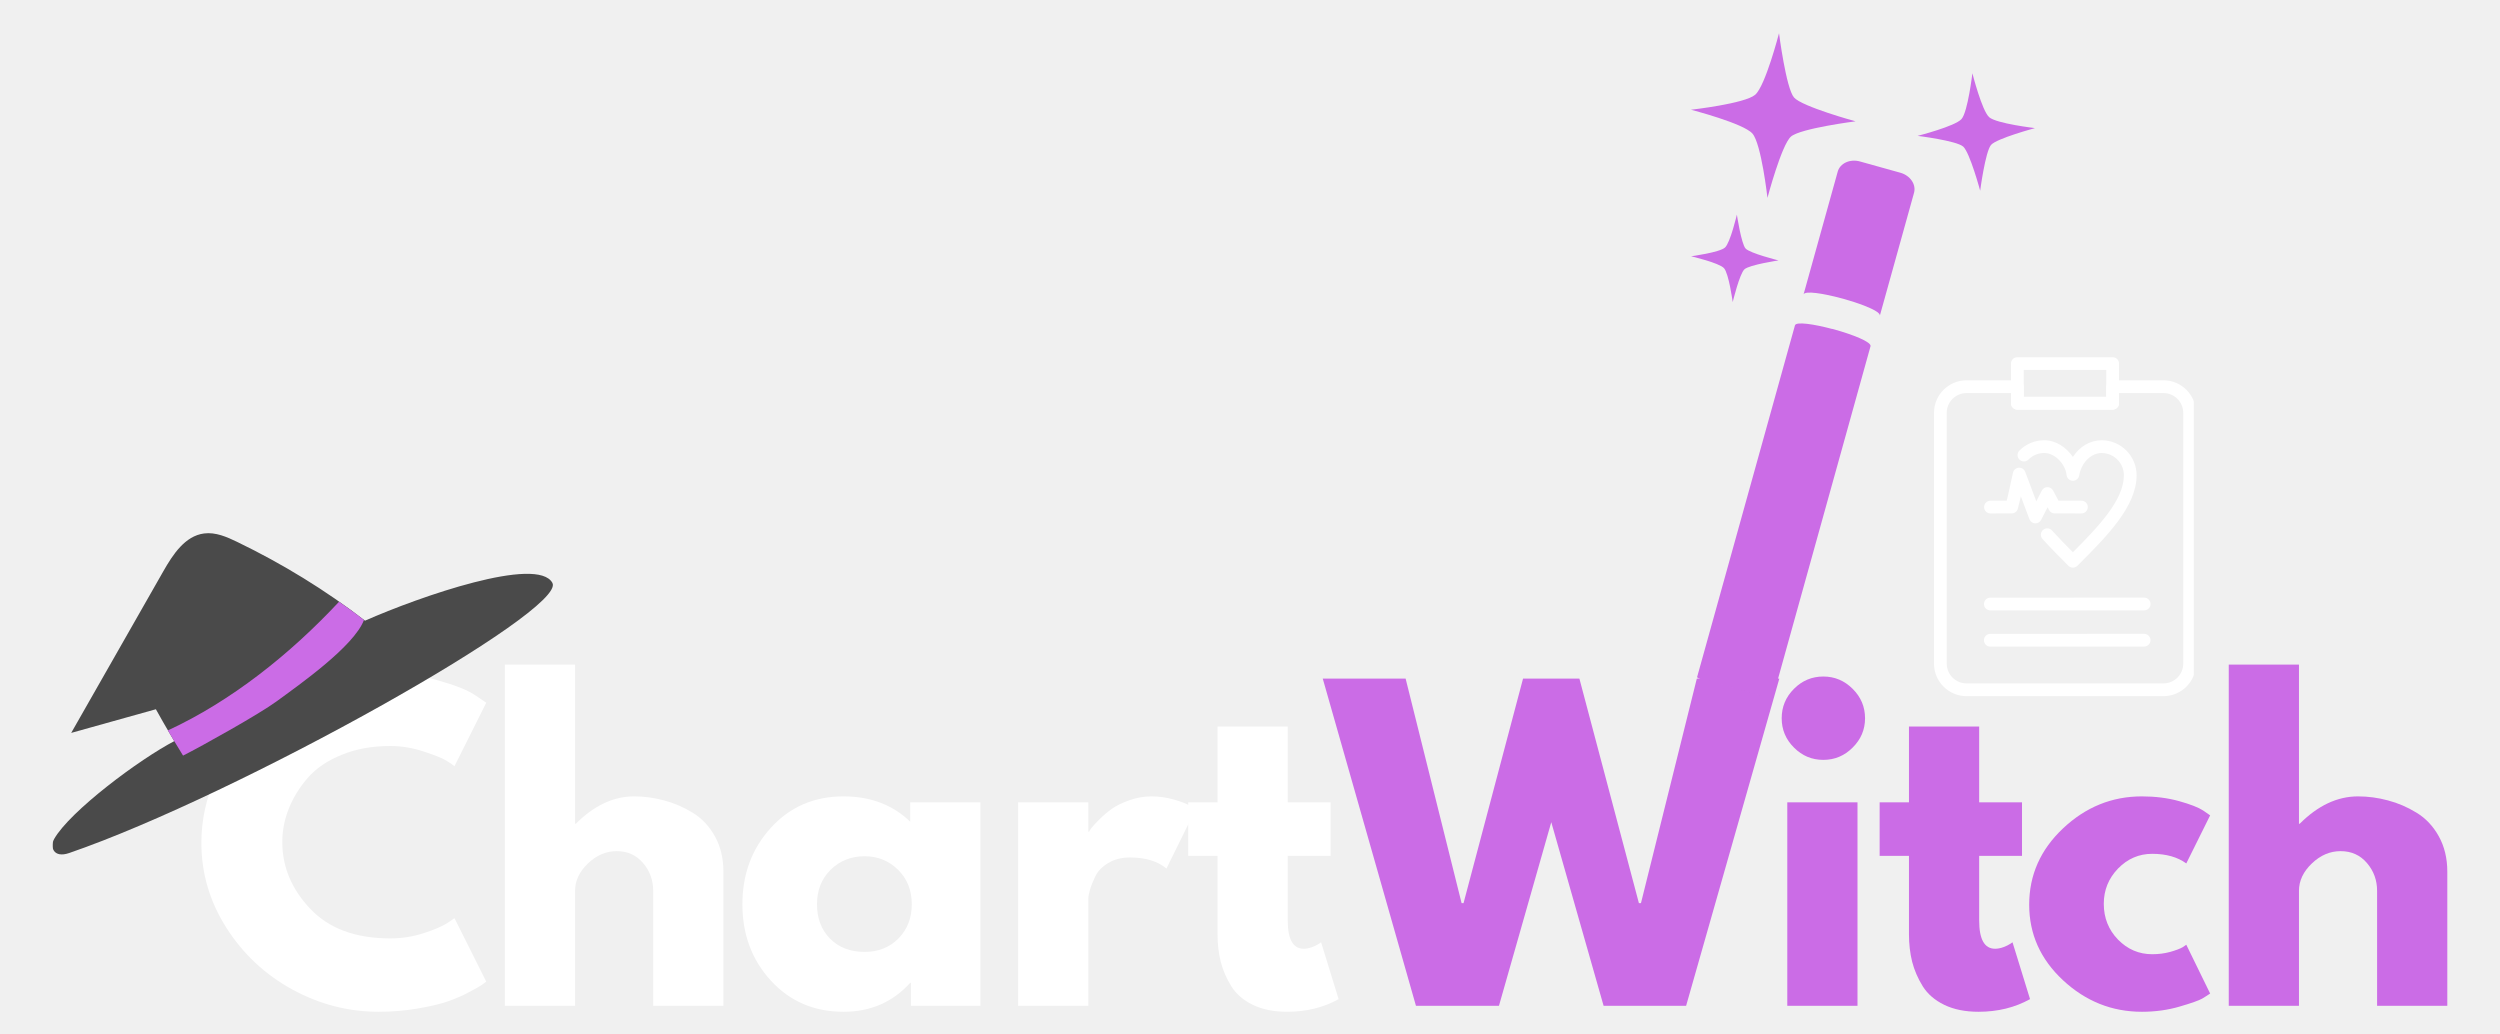
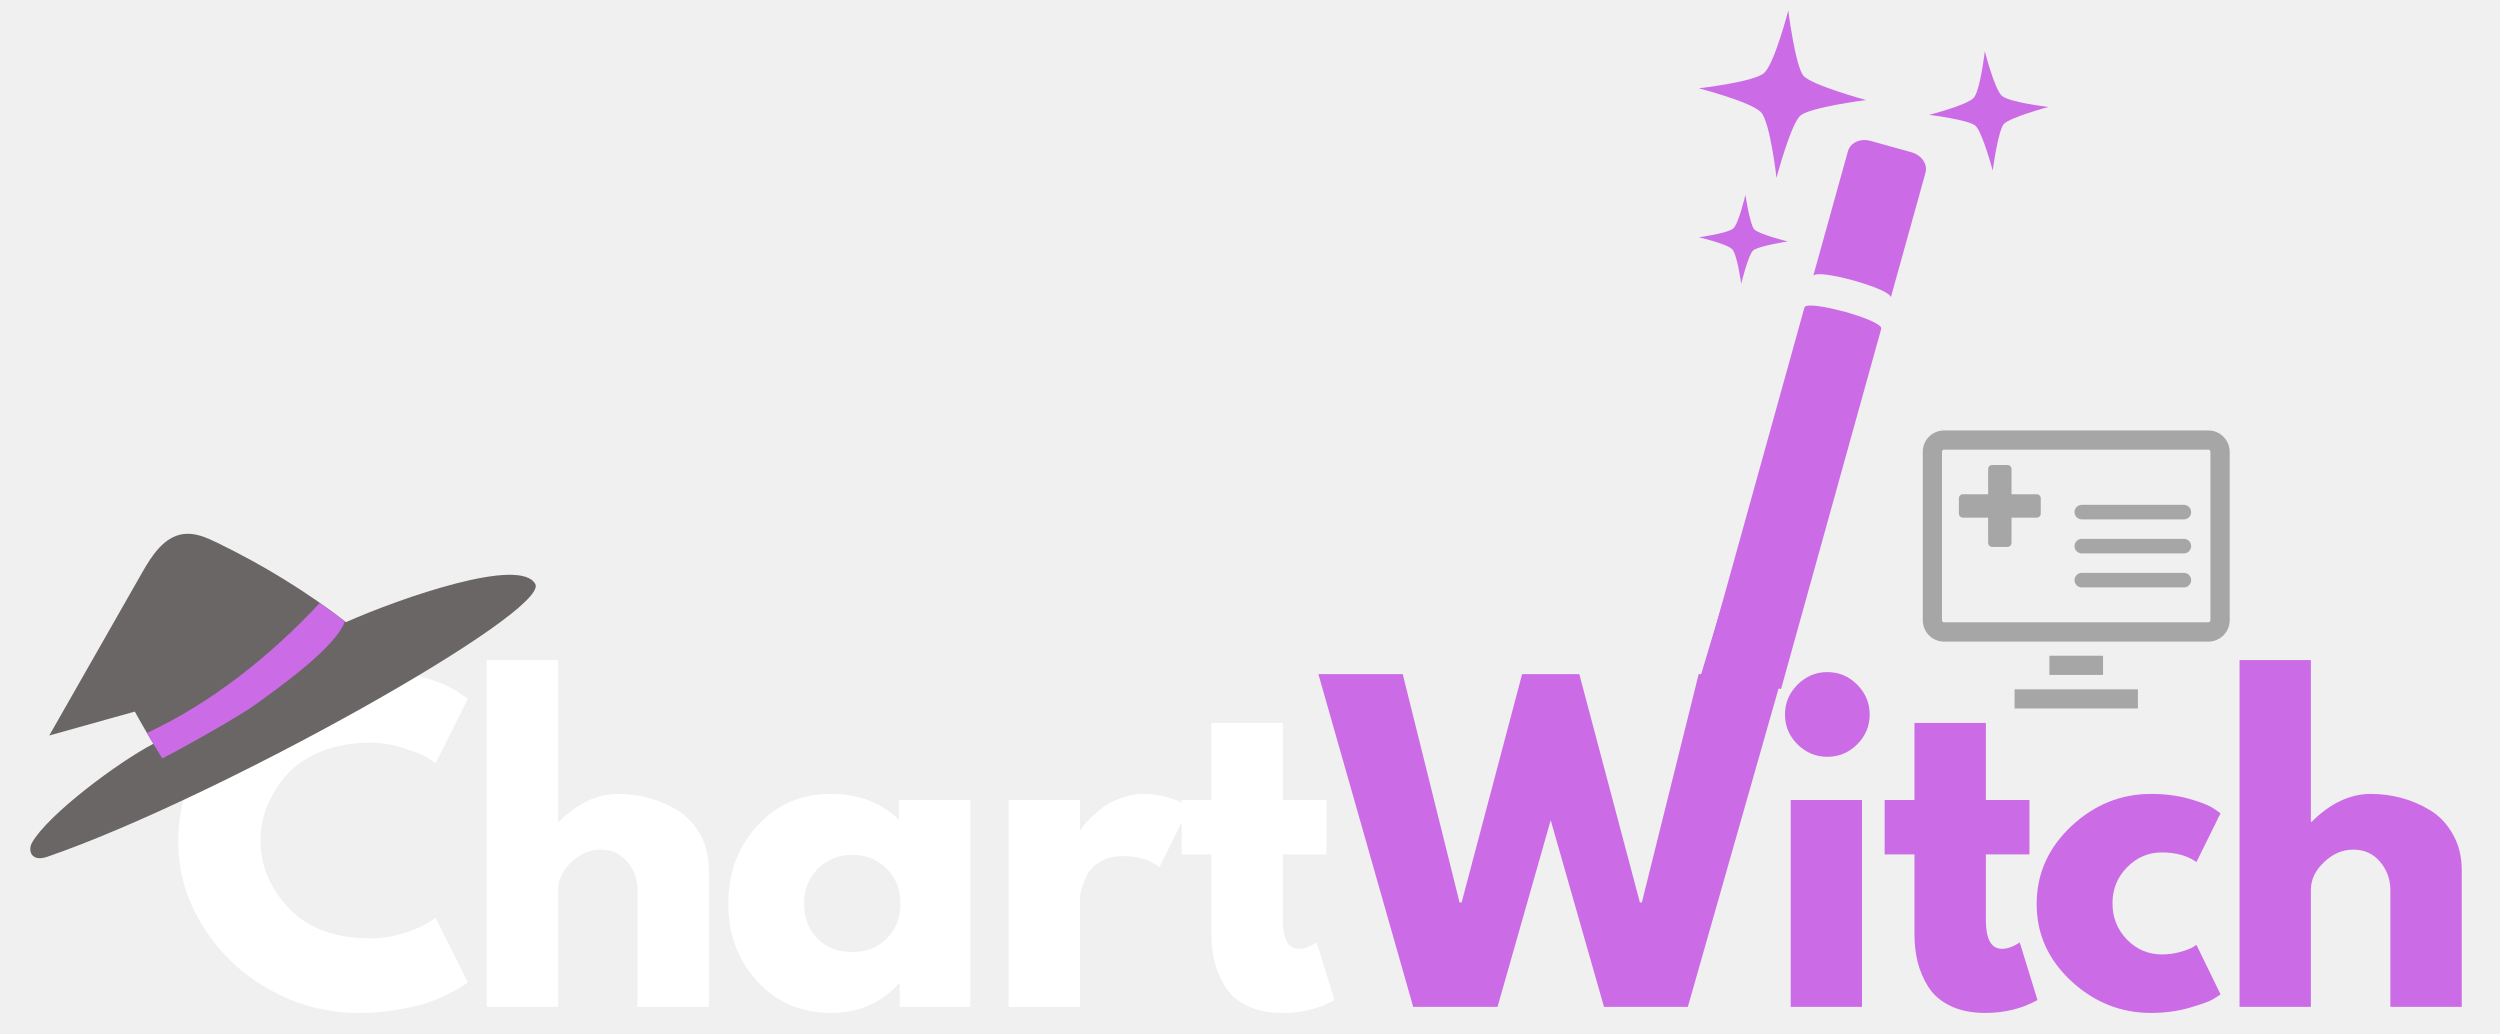
- <svg xmlns="http://www.w3.org/2000/svg" width="428" height="177" viewBox="0 0 428 177" fill="none">
-   <mask id="mask0_9_2" style="mask-type:luminance" maskUnits="userSpaceOnUse" x="308" y="26" width="21" height="29">
-     <path d="M308.656 26.333H328.656V54.333H308.656V26.333Z" fill="white" />
-   </mask>
-   <g mask="url(#mask0_9_2)">
-     <mask id="mask1_9_2" style="mask-type:luminance" maskUnits="userSpaceOnUse" x="246" y="-10" width="134" height="135">
-       <path d="M246.635 38.281L330.745 -9.214L379.286 76.74L295.177 124.24L246.635 38.281Z" fill="white" />
-     </mask>
-     <g mask="url(#mask1_9_2)">
-       <mask id="mask2_9_2" style="mask-type:luminance" maskUnits="userSpaceOnUse" x="246" y="-10" width="134" height="135">
-         <path d="M330.786 -9.24L246.682 38.255L295.219 124.214L379.328 76.719L330.786 -9.24Z" fill="white" />
-       </mask>
-       <g mask="url(#mask2_9_2)">
-         <path d="M315.599 51.161C315.5 51.135 315.401 51.109 315.302 51.083C312.13 50.224 308.964 49.724 308.766 50.417L314.62 29.375C315.021 27.948 316.719 27.172 318.417 27.641L325.328 29.568C327.026 30.036 328.083 31.583 327.682 33.01L321.828 54.047C321.943 53.614 320.823 52.979 319.203 52.344C318.151 51.932 316.885 51.521 315.599 51.161Z" fill="#CB6CE6" />
+ <svg xmlns="http://www.w3.org/2000/svg" width="428" zoomAndPan="magnify" viewBox="0 0 321 132.75" height="177" preserveAspectRatio="xMidYMid meet" version="1.2">
+   <defs>
+     <clipPath id="5b6486776b">
+       <path d="M 232 17 L 248 17 L 248 39 L 232 39 Z M 232 17 " />
+     </clipPath>
+     <clipPath id="f38d12cb7a">
+       <path d="M 185.441 26.195 L 250.117 -10.328 L 287.383 55.668 L 222.707 92.191 Z M 185.441 26.195 " />
+     </clipPath>
+     <clipPath id="a36e39ecc4">
+       <path d="M 249.602 -10.035 L 184.926 26.484 L 222.191 92.48 L 286.867 55.961 Z M 249.602 -10.035 " />
+     </clipPath>
+     <clipPath id="61ed35ae6c">
+       <path d="M 218 39 L 242 39 L 242 89 L 218 89 Z M 218 39 " />
+     </clipPath>
+     <clipPath id="738b6bffdd">
+       <path d="M 185.441 26.195 L 250.117 -10.328 L 287.383 55.668 L 222.707 92.191 Z M 185.441 26.195 " />
+     </clipPath>
+     <clipPath id="6f2165951d">
+       <path d="M 249.602 -10.035 L 184.926 26.484 L 222.191 92.48 L 286.867 55.961 Z M 249.602 -10.035 " />
+     </clipPath>
+     <clipPath id="d9ef1d036d">
+       <path d="M 247 6 L 264 6 L 264 22 L 247 22 Z M 247 6 " />
+     </clipPath>
+     <clipPath id="4044b72514">
+       <path d="M 185.441 26.195 L 250.117 -10.328 L 287.383 55.668 L 222.707 92.191 Z M 185.441 26.195 " />
+     </clipPath>
+     <clipPath id="1b0cc9e015">
+       <path d="M 249.602 -10.035 L 184.926 26.484 L 222.191 92.48 L 286.867 55.961 Z M 249.602 -10.035 " />
+     </clipPath>
+     <clipPath id="199bedb83a">
+       <path d="M 218 1 L 240 1 L 240 23 L 218 23 Z M 218 1 " />
+     </clipPath>
+     <clipPath id="8646cb1474">
+       <path d="M 185.441 26.195 L 250.117 -10.328 L 287.383 55.668 L 222.707 92.191 Z M 185.441 26.195 " />
+     </clipPath>
+     <clipPath id="7ccb7540d9">
+       <path d="M 249.602 -10.035 L 184.926 26.484 L 222.191 92.48 L 286.867 55.961 Z M 249.602 -10.035 " />
+     </clipPath>
+     <clipPath id="356453f629">
+       <path d="M 218 25 L 230 25 L 230 37 L 218 37 Z M 218 25 " />
+     </clipPath>
+     <clipPath id="77acdd675c">
+       <path d="M 185.441 26.195 L 250.117 -10.328 L 287.383 55.668 L 222.707 92.191 Z M 185.441 26.195 " />
+     </clipPath>
+     <clipPath id="c8b038fb83">
+       <path d="M 249.602 -10.035 L 184.926 26.484 L 222.191 92.48 L 286.867 55.961 Z M 249.602 -10.035 " />
+     </clipPath>
+     <clipPath id="3d6fed2398">
+       <path d="M 3.094 68.328 L 69 68.328 L 69 110.77 L 3.094 110.77 Z M 3.094 68.328 " />
+     </clipPath>
+     <clipPath id="f8add86111">
+       <path d="M 218 73 L 227 73 L 227 91 L 218 91 Z M 218 73 " />
+     </clipPath>
+     <clipPath id="5709a04669">
+       <path d="M 222.41 73.34 L 231.117 75.965 L 226.742 90.48 L 218.035 87.855 Z M 222.41 73.34 " />
+     </clipPath>
+     <clipPath id="2c98cf5579">
+       <path d="M 222.41 73.34 L 231.117 75.965 L 226.742 90.48 L 218.035 87.855 Z M 222.41 73.34 " />
+     </clipPath>
+     <clipPath id="dd1e73c411">
+       <path d="M 246.883 55.262 L 286.293 55.262 L 286.293 91 L 246.883 91 Z M 246.883 55.262 " />
+     </clipPath>
+     <clipPath id="ac90f1a655">
+       <path d="M 251.52 59.707 L 262.133 59.707 L 262.133 70.316 L 251.52 70.316 Z M 251.52 59.707 " />
+     </clipPath>
+     <clipPath id="a5afa6e3df">
+       <path d="M 266.367 69 L 281.527 69 L 281.527 72 L 266.367 72 Z M 266.367 69 " />
+     </clipPath>
+     <clipPath id="cb5a73ce6d">
+       <path d="M 266.367 73 L 281.527 73 L 281.527 75.43 L 266.367 75.43 Z M 266.367 73 " />
+     </clipPath>
+     <clipPath id="2a56a775bd">
+       <path d="M 266.367 64.816 L 281.527 64.816 L 281.527 67 L 266.367 67 Z M 266.367 64.816 " />
+     </clipPath>
+   </defs>
+   <g id="947a39fbe7">
+     <g clip-rule="nonzero" clip-path="url(#5b6486776b)">
+       <g clip-rule="nonzero" clip-path="url(#f38d12cb7a)">
+         <g clip-rule="nonzero" clip-path="url(#a36e39ecc4)">
+           <path style=" stroke:none;fill-rule:nonzero;fill:#cb6ce6;fill-opacity:1;" d="M 238.02 36.02 C 237.945 36 237.871 35.98 237.793 35.961 C 235.379 35.305 232.961 34.926 232.812 35.453 L 237.277 19.41 C 237.582 18.32 238.875 17.727 240.168 18.086 L 245.441 19.555 C 246.734 19.914 247.539 21.09 247.234 22.18 L 242.773 38.219 C 242.855 37.891 242.004 37.406 240.77 36.922 C 239.965 36.609 239 36.293 238.02 36.02 Z M 238.02 36.02 " />
+         </g>
      </g>
    </g>
-   </g>
-   <mask id="mask3_9_2" style="mask-type:luminance" maskUnits="userSpaceOnUse" x="289" y="54" width="32" height="67">
-     <path d="M289.99 54.333H320.656V121H289.99V54.333Z" fill="white" />
-   </mask>
-   <g mask="url(#mask3_9_2)">
-     <mask id="mask4_9_2" style="mask-type:luminance" maskUnits="userSpaceOnUse" x="246" y="-10" width="134" height="135">
-       <path d="M246.635 38.281L330.745 -9.214L379.286 76.74L295.177 124.24L246.635 38.281Z" fill="white" />
-     </mask>
-     <g mask="url(#mask4_9_2)">
-       <mask id="mask5_9_2" style="mask-type:luminance" maskUnits="userSpaceOnUse" x="246" y="-10" width="134" height="135">
-         <path d="M330.786 -9.24L246.682 38.255L295.219 124.214L379.328 76.719L330.786 -9.24Z" fill="white" />
-       </mask>
-       <g mask="url(#mask5_9_2)">
-         <path d="M307.297 55.698C307.49 55.016 310.578 55.495 313.703 56.328L313.708 56.307L314.005 56.391C317.26 57.297 320.422 58.557 320.234 59.276L303.354 119.958C301.188 119.609 299.057 119.115 296.958 118.474L296.953 118.495C296.953 118.495 292.568 116.969 290.521 116L307.297 55.698Z" fill="#CB6CE6" />
+     <g clip-rule="nonzero" clip-path="url(#61ed35ae6c)">
+       <g clip-rule="nonzero" clip-path="url(#738b6bffdd)">
+         <g clip-rule="nonzero" clip-path="url(#6f2165951d)">
+           <path style=" stroke:none;fill-rule:nonzero;fill:#cb6ce6;fill-opacity:1;" d="M 231.691 39.48 C 231.84 38.957 234.191 39.32 236.574 39.961 L 236.578 39.945 L 236.805 40.008 C 239.289 40.699 241.695 41.66 241.555 42.207 L 228.688 88.473 C 227.035 88.207 225.406 87.828 223.809 87.344 L 223.805 87.359 C 223.805 87.359 220.461 86.195 218.902 85.457 Z M 231.691 39.48 " />
+         </g>
      </g>
    </g>
-   </g>
-   <mask id="mask6_9_2" style="mask-type:luminance" maskUnits="userSpaceOnUse" x="327" y="11" width="22" height="22">
-     <path d="M327.323 11.667H348.656V33H327.323V11.667Z" fill="white" />
-   </mask>
-   <g mask="url(#mask6_9_2)">
-     <mask id="mask7_9_2" style="mask-type:luminance" maskUnits="userSpaceOnUse" x="246" y="-10" width="134" height="135">
-       <path d="M246.635 38.281L330.745 -9.214L379.286 76.74L295.177 124.24L246.635 38.281Z" fill="white" />
-     </mask>
-     <g mask="url(#mask7_9_2)">
-       <mask id="mask8_9_2" style="mask-type:luminance" maskUnits="userSpaceOnUse" x="246" y="-10" width="134" height="135">
-         <path d="M330.786 -9.24L246.682 38.255L295.219 124.214L379.328 76.719L330.786 -9.24Z" fill="white" />
-       </mask>
-       <g mask="url(#mask8_9_2)">
-         <path d="M328.286 23.26C328.286 23.26 334.719 21.625 335.812 20.38C336.901 19.13 337.672 12.542 337.672 12.542C337.672 12.542 339.307 18.974 340.552 20.068C341.802 21.161 348.396 21.932 348.396 21.932C348.396 21.932 341.844 23.693 340.87 24.807C339.891 25.927 339.005 32.651 339.005 32.651C339.005 32.651 337.24 26.099 336.089 25.088C334.932 24.083 328.286 23.26 328.286 23.26Z" fill="#CB6CE6" />
+     <g clip-rule="nonzero" clip-path="url(#d9ef1d036d)">
+       <g clip-rule="nonzero" clip-path="url(#4044b72514)">
+         <g clip-rule="nonzero" clip-path="url(#1b0cc9e015)">
+           <path style=" stroke:none;fill-rule:nonzero;fill:#cb6ce6;fill-opacity:1;" d="M 247.695 14.746 C 247.695 14.746 252.598 13.5 253.434 12.551 C 254.266 11.598 254.852 6.574 254.852 6.574 C 254.852 6.574 256.098 11.48 257.047 12.312 C 258 13.145 263.023 13.734 263.023 13.734 C 263.023 13.734 258.031 15.078 257.289 15.93 C 256.543 16.781 255.867 21.906 255.867 21.906 C 255.867 21.906 254.523 16.914 253.645 16.141 C 252.762 15.375 247.695 14.746 247.695 14.746 Z M 247.695 14.746 " />
+         </g>
      </g>
    </g>
-   </g>
-   <mask id="mask9_9_2" style="mask-type:luminance" maskUnits="userSpaceOnUse" x="288" y="5" width="30" height="30">
-     <path d="M288.656 5H317.99V34.333H288.656V5Z" fill="white" />
-   </mask>
-   <g mask="url(#mask9_9_2)">
-     <mask id="mask10_9_2" style="mask-type:luminance" maskUnits="userSpaceOnUse" x="246" y="-10" width="134" height="135">
-       <path d="M246.635 38.281L330.745 -9.213L379.286 76.74L295.177 124.24L246.635 38.281Z" fill="white" />
-     </mask>
-     <g mask="url(#mask10_9_2)">
-       <mask id="mask11_9_2" style="mask-type:luminance" maskUnits="userSpaceOnUse" x="246" y="-10" width="134" height="135">
-         <path d="M330.786 -9.239L246.682 38.255L295.219 124.214L379.328 76.719L330.786 -9.239Z" fill="white" />
-       </mask>
-       <g mask="url(#mask11_9_2)">
-         <path d="M306.615 23.38C304.995 24.792 302.589 33.875 302.589 33.875C302.589 33.875 301.547 24.625 300.021 22.87C298.495 21.11 289.49 18.787 289.49 18.787C289.49 18.787 298.734 17.745 300.49 16.219C302.245 14.693 304.568 5.688 304.568 5.688C304.568 5.688 305.776 15.12 307.135 16.688C308.5 18.261 317.672 20.771 317.672 20.771C317.672 20.771 308.24 21.974 306.615 23.38Z" fill="#CB6CE6" />
+     <g clip-rule="nonzero" clip-path="url(#199bedb83a)">
+       <g clip-rule="nonzero" clip-path="url(#8646cb1474)">
+         <g clip-rule="nonzero" clip-path="url(#7ccb7540d9)">
+           <path style=" stroke:none;fill-rule:nonzero;fill:#cb6ce6;fill-opacity:1;" d="M 231.172 14.84 C 229.934 15.914 228.102 22.84 228.102 22.84 C 228.102 22.84 227.309 15.785 226.145 14.449 C 224.98 13.109 218.113 11.336 218.113 11.336 C 218.113 11.336 225.164 10.543 226.5 9.379 C 227.84 8.215 229.613 1.348 229.613 1.348 C 229.613 1.348 230.531 8.539 231.57 9.734 C 232.609 10.934 239.602 12.848 239.602 12.848 C 239.602 12.848 232.41 13.766 231.172 14.84 Z M 231.172 14.84 " />
+         </g>
      </g>
    </g>
-   </g>
-   <mask id="mask12_9_2" style="mask-type:luminance" maskUnits="userSpaceOnUse" x="288" y="35" width="17" height="18">
-     <path d="M288.656 35.667H304.656V53H288.656V35.667Z" fill="white" />
-   </mask>
-   <g mask="url(#mask12_9_2)">
-     <mask id="mask13_9_2" style="mask-type:luminance" maskUnits="userSpaceOnUse" x="246" y="-10" width="134" height="135">
-       <path d="M246.635 38.281L330.745 -9.214L379.286 76.74L295.177 124.24L246.635 38.281Z" fill="white" />
-     </mask>
-     <g mask="url(#mask13_9_2)">
-       <mask id="mask14_9_2" style="mask-type:luminance" maskUnits="userSpaceOnUse" x="246" y="-10" width="134" height="135">
-         <path d="M330.786 -9.24L246.682 38.255L295.219 124.214L379.328 76.719L330.786 -9.24Z" fill="white" />
-       </mask>
-       <g mask="url(#mask14_9_2)">
-         <path d="M304.484 44.583C304.484 44.583 299.495 45.333 298.651 46.104C297.807 46.87 296.641 51.714 296.641 51.714C296.641 51.714 295.979 46.823 295.146 45.911C294.318 45 289.516 43.875 289.516 43.875C289.516 43.875 294.401 43.214 295.318 42.38C296.229 41.552 297.354 36.745 297.354 36.745C297.354 36.745 298.104 41.734 298.844 42.547C299.589 43.364 304.484 44.583 304.484 44.583Z" fill="#CB6CE6" />
+     <g clip-rule="nonzero" clip-path="url(#356453f629)">
+       <g clip-rule="nonzero" clip-path="url(#77acdd675c)">
+         <g clip-rule="nonzero" clip-path="url(#c8b038fb83)">
+           <path style=" stroke:none;fill-rule:nonzero;fill:#cb6ce6;fill-opacity:1;" d="M 229.547 31.004 C 229.547 31.004 225.742 31.578 225.102 32.164 C 224.457 32.75 223.57 36.441 223.57 36.441 C 223.57 36.441 223.062 32.711 222.43 32.016 C 221.797 31.32 218.133 30.465 218.133 30.465 C 218.133 30.465 221.859 29.957 222.559 29.324 C 223.254 28.691 224.109 25.027 224.109 25.027 C 224.109 25.027 224.684 28.832 225.246 29.453 C 225.816 30.074 229.547 31.004 229.547 31.004 Z M 229.547 31.004 " />
+         </g>
      </g>
    </g>
-   </g>
-   <path d="M348.469 89.599C348.448 89.599 348.427 89.599 348.406 89.599C347.974 89.573 347.599 89.297 347.443 88.896L345.969 84.979L345.88 85.37C345.88 85.38 345.875 85.391 345.875 85.401L345.458 87.068C345.339 87.557 344.901 87.896 344.401 87.896L340.771 87.901C340.167 87.901 339.677 87.412 339.677 86.812C339.677 86.208 340.167 85.719 340.771 85.719L343.547 85.714L343.75 84.891L344.625 80.927C344.729 80.453 345.13 80.109 345.615 80.073C346.099 80.037 346.542 80.323 346.714 80.776L348.615 85.823L349.552 83.995C349.74 83.63 350.109 83.401 350.516 83.401C350.521 83.401 350.521 83.401 350.526 83.401C350.927 83.401 351.297 83.62 351.49 83.979L352.417 85.714L356.339 85.719C356.943 85.719 357.432 86.208 357.432 86.812C357.432 87.412 356.943 87.901 356.339 87.901L351.76 87.896C351.359 87.896 350.99 87.677 350.797 87.318L350.547 86.844L349.438 89.005C349.25 89.375 348.875 89.599 348.469 89.599Z" fill="white" />
-   <path d="M354.885 97.182C354.604 97.182 354.323 97.073 354.109 96.859C352.703 95.453 351.104 93.854 349.677 92.276C349.271 91.833 349.307 91.141 349.755 90.734C350.198 90.333 350.891 90.365 351.297 90.812C352.432 92.073 353.698 93.354 354.88 94.542C359.297 90.12 363.609 85.583 363.609 81.37C363.609 79.266 361.896 77.557 359.792 77.557C357.984 77.557 356.333 79.208 355.958 81.401C355.865 81.943 355.385 82.328 354.833 82.307C354.286 82.281 353.844 81.854 353.792 81.307C353.646 79.609 351.911 77.552 349.974 77.552C348.953 77.552 347.99 77.953 347.271 78.682C346.844 79.109 346.151 79.109 345.724 78.682C345.297 78.26 345.297 77.568 345.724 77.141C346.859 76 348.37 75.37 349.974 75.37C351.99 75.37 353.786 76.62 354.88 78.229C356.005 76.479 357.807 75.37 359.792 75.37C363.099 75.37 365.786 78.062 365.786 81.37C365.786 86.734 360.635 91.88 355.651 96.859C355.443 97.073 355.161 97.182 354.885 97.182Z" fill="white" />
-   <mask id="mask15_9_2" style="mask-type:luminance" maskUnits="userSpaceOnUse" x="343" y="61" width="21" height="10">
-     <path d="M343.323 61.141H363.323V70.333H343.323V61.141Z" fill="white" />
-   </mask>
-   <g mask="url(#mask15_9_2)">
-     <path d="M361.682 70.125H345.37C344.766 70.125 344.281 69.635 344.281 69.037V62.234C344.281 61.636 344.766 61.146 345.37 61.146H361.682C362.286 61.146 362.776 61.636 362.776 62.234V69.037C362.776 69.641 362.286 70.125 361.682 70.125ZM346.464 67.943H360.589V63.328H346.464V67.943Z" fill="white" />
-   </g>
-   <mask id="mask16_9_2" style="mask-type:luminance" maskUnits="userSpaceOnUse" x="331" y="65" width="45" height="55">
-     <path d="M331.005 65H375.583V119.521H331.005V65Z" fill="white" />
-   </mask>
-   <g mask="url(#mask16_9_2)">
-     <path d="M370.385 119.182H336.672C333.599 119.182 331.099 116.682 331.099 113.609V70.682C331.099 67.609 333.599 65.109 336.672 65.109H345.37C345.974 65.109 346.464 65.599 346.464 66.198V67.943H360.589V66.198C360.589 65.599 361.078 65.109 361.682 65.109H370.385C373.458 65.109 375.953 67.609 375.953 70.682V113.609C375.953 116.682 373.458 119.182 370.385 119.182ZM336.672 67.292C334.802 67.292 333.281 68.812 333.281 70.682V113.609C333.281 115.479 334.802 117 336.672 117H370.385C372.25 117 373.771 115.479 373.771 113.609V70.682C373.771 68.812 372.25 67.292 370.385 67.292H362.776V69.037C362.776 69.635 362.286 70.125 361.682 70.125H345.37C344.766 70.125 344.281 69.635 344.281 69.037V67.292H336.672Z" fill="white" />
-   </g>
-   <path d="M340.745 104.5C340.146 104.5 339.656 104.01 339.656 103.411C339.656 102.807 340.146 102.318 340.745 102.318L367.083 102.312C367.682 102.312 368.172 102.802 368.172 103.406C368.172 104.01 367.682 104.495 367.083 104.495L340.745 104.5Z" fill="white" />
-   <path d="M340.74 110.703C340.135 110.703 339.651 110.214 339.651 109.609C339.646 109.005 340.135 108.521 340.74 108.516L367.073 108.51C367.677 108.51 368.167 109 368.167 109.599C368.167 110.203 367.677 110.693 367.073 110.693L340.74 110.703Z" fill="white" />
-   <path d="M66.808 160.654C68.751 160.654 70.642 160.362 72.475 159.779C74.308 159.185 75.652 158.612 76.517 158.07L77.808 157.195L83.246 168.05C83.063 168.19 82.813 168.378 82.496 168.612C82.173 168.836 81.438 169.253 80.287 169.862C79.131 170.477 77.897 171.008 76.579 171.466C75.272 171.914 73.548 172.31 71.412 172.675C69.287 173.034 67.09 173.216 64.829 173.216C59.621 173.216 54.683 171.94 50.017 169.383C45.36 166.831 41.605 163.31 38.746 158.82C35.897 154.336 34.475 149.487 34.475 144.279C34.475 140.352 35.308 136.57 36.975 132.945C38.652 129.32 40.881 126.216 43.662 123.633C46.454 121.05 49.704 118.998 53.412 117.466C57.131 115.925 60.938 115.154 64.829 115.154C68.454 115.154 71.793 115.586 74.85 116.445C77.902 117.294 80.063 118.149 81.329 119.008L83.246 120.3L77.808 131.175C77.485 130.899 77.006 130.57 76.371 130.195C75.746 129.81 74.48 129.3 72.579 128.675C70.673 128.039 68.751 127.716 66.808 127.716C63.725 127.716 60.959 128.216 58.517 129.216C56.069 130.206 54.131 131.518 52.704 133.154C51.287 134.779 50.204 136.529 49.454 138.404C48.704 140.279 48.329 142.195 48.329 144.154C48.329 148.404 49.923 152.216 53.121 155.591C56.313 158.966 60.876 160.654 66.808 160.654Z" fill="white" />
-   <path d="M86.431 172.195V113.779H98.452V141.029H98.577C101.702 137.904 105.025 136.341 108.556 136.341C110.275 136.341 111.983 136.57 113.681 137.029C115.39 137.477 117.02 138.175 118.577 139.133C120.145 140.081 121.416 141.425 122.39 143.175C123.358 144.914 123.848 146.935 123.848 149.237V172.195H111.827V152.508C111.827 150.69 111.249 149.107 110.098 147.758C108.942 146.399 107.436 145.716 105.577 145.716C103.77 145.716 102.129 146.419 100.66 147.82C99.186 149.227 98.452 150.789 98.452 152.508V172.195H86.431Z" fill="white" />
-   <path d="M131.974 167.883C128.724 164.331 127.099 159.977 127.099 154.82C127.099 149.654 128.724 145.289 131.974 141.716C135.234 138.133 139.38 136.341 144.411 136.341C149.036 136.341 152.838 137.789 155.828 140.675V137.362H167.849V172.195H155.953V168.258H155.828C152.838 171.565 149.036 173.216 144.411 173.216C139.38 173.216 135.234 171.44 131.974 167.883ZM142.203 148.904C140.645 150.445 139.869 152.419 139.869 154.82C139.869 157.211 140.609 159.169 142.099 160.695C143.599 162.211 145.567 162.966 148.015 162.966C150.375 162.966 152.312 162.195 153.828 160.654C155.338 159.112 156.099 157.164 156.099 154.8C156.099 152.414 155.312 150.445 153.744 148.904C152.187 147.362 150.276 146.591 148.015 146.591C145.708 146.591 143.77 147.362 142.203 148.904Z" fill="white" />
-   <path d="M174.301 172.195V137.362H186.322V142.383H186.447C186.541 142.206 186.687 141.982 186.885 141.716C187.093 141.44 187.536 140.961 188.218 140.279C188.895 139.602 189.619 138.987 190.385 138.445C191.161 137.904 192.161 137.419 193.385 136.987C194.603 136.56 195.848 136.341 197.114 136.341C198.416 136.341 199.702 136.524 200.968 136.883C202.244 137.248 203.176 137.607 203.76 137.966L204.718 138.508L199.697 148.695C198.197 147.435 196.114 146.8 193.447 146.8C191.999 146.8 190.76 147.123 189.718 147.758C188.676 148.383 187.937 149.149 187.51 150.05C187.077 150.956 186.77 151.727 186.593 152.362C186.411 153.003 186.322 153.503 186.322 153.862V172.195H174.301Z" fill="white" />
-   <path d="M208.442 137.362V124.383H220.462V137.362H227.796V146.529H220.462V157.591C220.462 160.815 221.369 162.425 223.192 162.425C223.634 162.425 224.108 162.336 224.608 162.154C225.108 161.961 225.494 161.774 225.775 161.591L226.171 161.32L229.171 171.05C226.587 172.492 223.64 173.216 220.337 173.216C218.072 173.216 216.119 172.82 214.483 172.029C212.858 171.237 211.629 170.175 210.796 168.841C209.962 167.498 209.358 166.091 208.983 164.633C208.619 163.164 208.442 161.586 208.442 159.904V146.529H203.421V137.362H208.442Z" fill="white" />
-   <path d="M274.537 172.195L265.579 140.758L256.621 172.195H242.412L226.454 116.175H240.642L250.225 154.612H250.558L260.746 116.175H270.392L280.579 154.612H280.933L290.496 116.175H304.621L288.662 172.195H274.537Z" fill="#CB6CE6" />
-   <path d="M307.129 117.925C308.53 116.524 310.202 115.82 312.15 115.82C314.093 115.82 315.764 116.524 317.171 117.925C318.587 119.331 319.296 121.008 319.296 122.966C319.296 124.914 318.587 126.586 317.171 127.987C315.764 129.393 314.093 130.091 312.15 130.091C310.202 130.091 308.53 129.393 307.129 127.987C305.723 126.586 305.025 124.914 305.025 122.966C305.025 121.008 305.723 119.331 307.129 117.925ZM305.983 137.362V172.195H318.004V137.362H305.983Z" fill="#CB6CE6" />
-   <path d="M326.814 137.362V124.383H338.835V137.362H346.168V146.529H338.835V157.591C338.835 160.815 339.741 162.425 341.564 162.425C342.007 162.425 342.48 162.336 342.98 162.154C343.48 161.961 343.866 161.774 344.147 161.591L344.543 161.32L347.543 171.05C344.96 172.492 342.012 173.216 338.71 173.216C336.444 173.216 334.491 172.82 332.855 172.029C331.23 171.237 330.001 170.175 329.168 168.841C328.335 167.498 327.73 166.091 327.355 164.633C326.991 163.164 326.814 161.586 326.814 159.904V146.529H321.793V137.362H326.814Z" fill="#CB6CE6" />
-   <path d="M368.46 146.175C366.194 146.175 364.241 147.018 362.606 148.695C360.981 150.378 360.168 152.393 360.168 154.737C360.168 157.143 360.981 159.185 362.606 160.862C364.241 162.529 366.194 163.362 368.46 163.362C369.543 163.362 370.569 163.232 371.543 162.966C372.512 162.69 373.231 162.419 373.689 162.154L374.293 161.737L378.376 170.091C378.053 170.315 377.611 170.602 377.043 170.945C376.47 171.279 375.178 171.737 373.168 172.32C371.152 172.914 368.991 173.216 366.689 173.216C361.564 173.216 357.064 171.419 353.189 167.82C349.324 164.227 347.397 159.914 347.397 154.883C347.397 149.815 349.324 145.461 353.189 141.82C357.064 138.169 361.564 136.341 366.689 136.341C368.991 136.341 371.116 136.612 373.064 137.154C375.007 137.695 376.387 138.237 377.21 138.779L378.376 139.591L374.293 147.82C372.793 146.727 370.845 146.175 368.46 146.175Z" fill="#CB6CE6" />
-   <path d="M381.562 172.195V113.779H393.583V141.029H393.708C396.833 137.904 400.156 136.341 403.687 136.341C405.406 136.341 407.114 136.57 408.812 137.029C410.52 137.477 412.151 138.175 413.708 139.133C415.276 140.081 416.547 141.425 417.52 143.175C418.489 144.914 418.979 146.935 418.979 149.237V172.195H406.958V152.508C406.958 150.69 406.38 149.107 405.229 147.758C404.073 146.399 402.567 145.716 400.708 145.716C398.901 145.716 397.26 146.419 395.791 147.82C394.317 149.227 393.583 150.789 393.583 152.508V172.195H381.562Z" fill="#CB6CE6" />
-   <mask id="mask17_9_2" style="mask-type:luminance" maskUnits="userSpaceOnUse" x="9" y="91" width="86" height="56">
-     <path d="M9 91H94.99V146.474H9V91Z" fill="white" />
-   </mask>
-   <g mask="url(#mask17_9_2)">
-     <path d="M31.599 129.766C29.891 127.031 28.25 124.245 26.688 121.422C21.891 122.771 17.042 124.125 12.188 125.474C17.453 116.24 22.719 107.005 27.979 97.771C29.604 94.917 31.682 91.75 34.938 91.328C36.906 91.073 38.833 91.917 40.62 92.781C48.37 96.531 55.75 101.042 62.49 106.26C71.88 102.115 92.037 95.104 94.573 99.797C97.109 104.495 40.776 136.083 11.849 146.036C9.099 146.984 8.531 144.938 9.276 143.625C11.953 138.906 23.828 129.995 29.974 126.807" fill="#4A4A4A" />
-   </g>
-   <path d="M62.307 106.156C60.365 104.625 59.688 104.188 58.042 103.021C49.661 112.005 39.604 120.01 28.745 125.047C29.156 125.766 29.906 127.031 31.338 129.359C34.635 127.698 44.391 122.245 47.323 120.094C51.245 117.224 60.589 110.667 62.307 106.156Z" fill="#CB6CE6" />
-   <mask id="mask18_9_2" style="mask-type:luminance" maskUnits="userSpaceOnUse" x="289" y="97" width="14" height="23">
-     <path d="M289.656 97.141H302.99V119.807H289.656V97.141Z" fill="white" />
-   </mask>
-   <g mask="url(#mask18_9_2)">
-     <mask id="mask19_9_2" style="mask-type:luminance" maskUnits="userSpaceOnUse" x="290" y="97" width="18" height="23">
-       <path d="M296.12 97.578L307.297 100.948L301.786 119.24L290.604 115.87L296.12 97.578Z" fill="white" />
-     </mask>
-     <g mask="url(#mask19_9_2)">
-       <mask id="mask20_9_2" style="mask-type:luminance" maskUnits="userSpaceOnUse" x="290" y="97" width="18" height="23">
-         <path d="M296.12 97.578L307.297 100.948L301.786 119.24L290.604 115.87L296.12 97.578Z" fill="white" />
-       </mask>
-       <g mask="url(#mask20_9_2)">
-         <path d="M296.115 97.589L293.292 106.969L290.464 116.349C294.214 117.474 297.964 118.599 301.708 119.719C299.844 112.344 297.979 104.969 296.115 97.589Z" fill="#CB6CE6" />
+     <g style="fill:#ffffff;fill-opacity:1;">
+       <g transform="translate(21.69262, 129.2811)">
+         <path style="stroke:none" d="M 25.844 -8.797 C 27.32 -8.797 28.758 -9.02 30.156 -9.469 C 31.562 -9.926 32.594 -10.359 33.25 -10.766 L 34.234 -11.438 L 38.375 -3.156 C 38.227 -3.051 38.035 -2.91 37.797 -2.734 C 37.555 -2.566 36.992 -2.25 36.109 -1.781 C 35.234 -1.32 34.297 -0.914 33.297 -0.562 C 32.297 -0.219 30.984 0.086 29.359 0.359 C 27.734 0.641 26.062 0.781 24.344 0.781 C 20.363 0.781 16.598 -0.191 13.047 -2.141 C 9.492 -4.098 6.629 -6.785 4.453 -10.203 C 2.273 -13.617 1.188 -17.312 1.188 -21.281 C 1.188 -24.281 1.82 -27.16 3.094 -29.922 C 4.375 -32.691 6.078 -35.055 8.203 -37.016 C 10.328 -38.984 12.805 -40.555 15.641 -41.734 C 18.473 -42.91 21.375 -43.5 24.344 -43.5 C 27.102 -43.5 29.645 -43.172 31.969 -42.516 C 34.301 -41.859 35.953 -41.203 36.922 -40.547 L 38.375 -39.562 L 34.234 -31.281 C 33.984 -31.488 33.617 -31.738 33.141 -32.031 C 32.66 -32.32 31.691 -32.707 30.234 -33.188 C 28.785 -33.676 27.32 -33.922 25.844 -33.922 C 23.488 -33.922 21.379 -33.539 19.516 -32.781 C 17.648 -32.02 16.176 -31.016 15.094 -29.766 C 14.008 -28.523 13.18 -27.188 12.609 -25.75 C 12.035 -24.32 11.75 -22.867 11.75 -21.391 C 11.75 -18.141 12.969 -15.227 15.406 -12.656 C 17.844 -10.082 21.32 -8.797 25.844 -8.797 Z M 25.844 -8.797 " />
      </g>
+     </g>
+     <g style="fill:#ffffff;fill-opacity:1;">
+       <g transform="translate(59.38993, 129.2811)">
+         <path style="stroke:none" d="M 3.109 0 L 3.109 -44.531 L 12.266 -44.531 L 12.266 -23.766 L 12.375 -23.766 C 14.758 -26.148 17.297 -27.344 19.984 -27.344 C 21.297 -27.344 22.598 -27.172 23.891 -26.828 C 25.191 -26.484 26.438 -25.945 27.625 -25.219 C 28.812 -24.488 29.773 -23.457 30.516 -22.125 C 31.266 -20.801 31.641 -19.258 31.641 -17.5 L 31.641 0 L 22.469 0 L 22.469 -15.016 C 22.469 -16.398 22.023 -17.609 21.141 -18.641 C 20.266 -19.672 19.117 -20.188 17.703 -20.188 C 16.328 -20.188 15.078 -19.648 13.953 -18.578 C 12.828 -17.516 12.266 -16.328 12.266 -15.016 L 12.266 0 Z M 3.109 0 " />
+       </g>
+     </g>
+     <g style="fill:#ffffff;fill-opacity:1;">
+       <g transform="translate(92.32328, 129.2811)">
+         <path style="stroke:none" d="M 4.906 -3.281 C 2.426 -6 1.188 -9.32 1.188 -13.25 C 1.188 -17.188 2.426 -20.52 4.906 -23.25 C 7.395 -25.977 10.555 -27.344 14.391 -27.344 C 17.91 -27.344 20.812 -26.238 23.094 -24.031 L 23.094 -26.562 L 32.266 -26.562 L 32.266 0 L 23.203 0 L 23.203 -3 L 23.094 -3 C 20.812 -0.477 17.91 0.781 14.391 0.781 C 10.555 0.781 7.395 -0.57 4.906 -3.281 Z M 12.703 -17.75 C 11.516 -16.582 10.922 -15.082 10.922 -13.25 C 10.922 -11.426 11.488 -9.938 12.625 -8.781 C 13.77 -7.625 15.273 -7.047 17.141 -7.047 C 18.93 -7.047 20.406 -7.629 21.562 -8.797 C 22.719 -9.973 23.297 -11.457 23.297 -13.25 C 23.297 -15.082 22.703 -16.582 21.516 -17.75 C 20.328 -18.926 18.867 -19.516 17.141 -19.516 C 15.379 -19.516 13.898 -18.926 12.703 -17.75 Z M 12.703 -17.75 " />
+       </g>
+     </g>
+     <g style="fill:#ffffff;fill-opacity:1;">
+       <g transform="translate(126.3959, 129.2811)">
+         <path style="stroke:none" d="M 3.109 0 L 3.109 -26.562 L 12.266 -26.562 L 12.266 -22.734 L 12.375 -22.734 C 12.445 -22.867 12.555 -23.039 12.703 -23.25 C 12.859 -23.457 13.195 -23.816 13.719 -24.328 C 14.238 -24.848 14.789 -25.316 15.375 -25.734 C 15.969 -26.148 16.727 -26.52 17.656 -26.844 C 18.594 -27.176 19.539 -27.344 20.5 -27.344 C 21.5 -27.344 22.484 -27.203 23.453 -26.922 C 24.422 -26.648 25.129 -26.375 25.578 -26.094 L 26.312 -25.688 L 22.469 -17.922 C 21.332 -18.879 19.742 -19.359 17.703 -19.359 C 16.598 -19.359 15.648 -19.117 14.859 -18.641 C 14.066 -18.16 13.504 -17.57 13.172 -16.875 C 12.848 -16.188 12.613 -15.598 12.469 -15.109 C 12.332 -14.629 12.266 -14.254 12.266 -13.984 L 12.266 0 Z M 3.109 0 " />
+       </g>
+     </g>
+     <g style="fill:#ffffff;fill-opacity:1;">
+       <g transform="translate(150.8887, 129.2811)">
+         <path style="stroke:none" d="M 4.656 -26.562 L 4.656 -36.453 L 13.828 -36.453 L 13.828 -26.562 L 19.422 -26.562 L 19.422 -19.578 L 13.828 -19.578 L 13.828 -11.141 C 13.828 -8.68 14.516 -7.453 15.891 -7.453 C 16.242 -7.453 16.609 -7.52 16.984 -7.656 C 17.359 -7.801 17.648 -7.941 17.859 -8.078 L 18.172 -8.281 L 20.453 -0.875 C 18.484 0.227 16.238 0.781 13.719 0.781 C 12 0.781 10.516 0.477 9.266 -0.125 C 8.023 -0.727 7.082 -1.539 6.438 -2.562 C 5.801 -3.582 5.344 -4.648 5.062 -5.766 C 4.789 -6.891 4.656 -8.094 4.656 -9.375 L 4.656 -19.578 L 0.828 -19.578 L 0.828 -26.562 Z M 4.656 -26.562 " />
+       </g>
+     </g>
+     <g style="fill:#cb6ce6;fill-opacity:1;">
+       <g transform="translate(170.0636, 129.2811)">
+         <path style="stroke:none" d="M 35.891 0 L 29.047 -23.969 L 22.219 0 L 11.391 0 L -0.781 -42.719 L 10.047 -42.719 L 17.344 -13.406 L 17.609 -13.406 L 25.375 -42.719 L 32.719 -42.719 L 40.5 -13.406 L 40.75 -13.406 L 48.047 -42.719 L 58.828 -42.719 L 46.656 0 Z M 35.891 0 " />
+       </g>
+     </g>
+     <g style="fill:#cb6ce6;fill-opacity:1;">
+       <g transform="translate(226.8168, 129.2811)">
+         <path style="stroke:none" d="M 3.984 -41.375 C 5.055 -42.445 6.332 -42.984 7.812 -42.984 C 9.301 -42.984 10.578 -42.445 11.641 -41.375 C 12.711 -40.301 13.25 -39.02 13.25 -37.531 C 13.25 -36.051 12.711 -34.773 11.641 -33.703 C 10.578 -32.641 9.301 -32.109 7.812 -32.109 C 6.332 -32.109 5.055 -32.641 3.984 -33.703 C 2.91 -34.773 2.375 -36.051 2.375 -37.531 C 2.375 -39.02 2.91 -40.301 3.984 -41.375 Z M 3.109 -26.562 L 3.109 0 L 12.266 0 L 12.266 -26.562 Z M 3.109 -26.562 " />
+       </g>
+     </g>
+     <g style="fill:#cb6ce6;fill-opacity:1;">
+       <g transform="translate(241.1603, 129.2811)">
+         <path style="stroke:none" d="M 4.656 -26.562 L 4.656 -36.453 L 13.828 -36.453 L 13.828 -26.562 L 19.422 -26.562 L 19.422 -19.578 L 13.828 -19.578 L 13.828 -11.141 C 13.828 -8.68 14.516 -7.453 15.891 -7.453 C 16.242 -7.453 16.609 -7.52 16.984 -7.656 C 17.359 -7.801 17.648 -7.941 17.859 -8.078 L 18.172 -8.281 L 20.453 -0.875 C 18.484 0.227 16.238 0.781 13.719 0.781 C 12 0.781 10.516 0.477 9.266 -0.125 C 8.023 -0.727 7.082 -1.539 6.438 -2.562 C 5.801 -3.582 5.344 -4.648 5.062 -5.766 C 4.789 -6.891 4.656 -8.094 4.656 -9.375 L 4.656 -19.578 L 0.828 -19.578 L 0.828 -26.562 Z M 4.656 -26.562 " />
+       </g>
+     </g>
+     <g style="fill:#cb6ce6;fill-opacity:1;">
+       <g transform="translate(260.3196, 129.2811)">
+         <path style="stroke:none" d="M 17.25 -19.828 C 15.52 -19.828 14.031 -19.188 12.781 -17.906 C 11.539 -16.633 10.922 -15.102 10.922 -13.312 C 10.922 -11.477 11.539 -9.922 12.781 -8.641 C 14.031 -7.367 15.52 -6.734 17.25 -6.734 C 18.07 -6.734 18.852 -6.836 19.594 -7.047 C 20.344 -7.254 20.891 -7.457 21.234 -7.656 L 21.703 -7.969 L 24.797 -1.609 C 24.555 -1.43 24.219 -1.211 23.781 -0.953 C 23.352 -0.691 22.367 -0.336 20.828 0.109 C 19.297 0.555 17.648 0.781 15.891 0.781 C 11.992 0.781 8.566 -0.586 5.609 -3.328 C 2.66 -6.078 1.188 -9.367 1.188 -13.203 C 1.188 -17.066 2.66 -20.391 5.609 -23.172 C 8.566 -25.953 11.992 -27.344 15.891 -27.344 C 17.648 -27.344 19.27 -27.133 20.75 -26.719 C 22.238 -26.301 23.297 -25.883 23.922 -25.469 L 24.797 -24.859 L 21.703 -18.594 C 20.555 -19.414 19.07 -19.828 17.25 -19.828 Z M 17.25 -19.828 " />
+       </g>
+     </g>
+     <g style="fill:#cb6ce6;fill-opacity:1;">
+       <g transform="translate(284.45, 129.2811)">
+         <path style="stroke:none" d="M 3.109 0 L 3.109 -44.531 L 12.266 -44.531 L 12.266 -23.766 L 12.375 -23.766 C 14.758 -26.148 17.297 -27.344 19.984 -27.344 C 21.297 -27.344 22.598 -27.172 23.891 -26.828 C 25.191 -26.484 26.438 -25.945 27.625 -25.219 C 28.812 -24.488 29.773 -23.457 30.516 -22.125 C 31.266 -20.801 31.641 -19.258 31.641 -17.5 L 31.641 0 L 22.469 0 L 22.469 -15.016 C 22.469 -16.398 22.023 -17.609 21.141 -18.641 C 20.266 -19.672 19.117 -20.188 17.703 -20.188 C 16.328 -20.188 15.078 -19.648 13.953 -18.578 C 12.828 -17.516 12.266 -16.328 12.266 -15.016 L 12.266 0 Z M 3.109 0 " />
+       </g>
+     </g>
+     <g clip-rule="nonzero" clip-path="url(#3d6fed2398)">
+       <path style=" stroke:none;fill-rule:nonzero;fill:#6b6666;fill-opacity:1;" d="M 21.031 97.688 C 19.73 95.613 18.492 93.508 17.309 91.367 C 13.676 92.391 10 93.414 6.324 94.438 C 10.312 87.441 14.301 80.445 18.289 73.453 C 19.52 71.289 21.09 68.891 23.559 68.57 C 25.047 68.375 26.508 69.016 27.859 69.672 C 33.73 72.512 39.32 75.93 44.426 79.879 C 51.543 76.742 66.809 71.43 68.73 74.984 C 70.652 78.543 27.977 102.473 6.066 110.012 C 3.984 110.73 3.555 109.18 4.117 108.188 C 6.148 104.609 15.141 97.859 19.797 95.445 " />
+     </g>
+     <path style=" stroke:none;fill-rule:nonzero;fill:#cb6ce6;fill-opacity:1;" d="M 44.289 79.805 C 42.82 78.645 42.305 78.312 41.059 77.43 C 34.707 84.234 27.09 90.297 18.867 94.113 C 19.176 94.656 19.742 95.617 20.832 97.379 C 23.328 96.121 30.719 91.988 32.938 90.363 C 35.91 88.188 42.988 83.219 44.289 79.805 Z M 44.289 79.805 " />
+     <g clip-rule="nonzero" clip-path="url(#f8add86111)">
+       <g clip-rule="nonzero" clip-path="url(#5709a04669)">
+         <g clip-rule="nonzero" clip-path="url(#2c98cf5579)">
+           <path style=" stroke:none;fill-rule:nonzero;fill:#cb6ce6;fill-opacity:1;" d="M 222.406 73.344 L 218.102 87.648 C 220.957 88.504 223.816 89.359 226.672 90.219 C 225.25 84.594 223.828 78.969 222.406 73.344 " />
+         </g>
+       </g>
+     </g>
+     <g clip-rule="nonzero" clip-path="url(#dd1e73c411)">
+       <path style=" stroke:none;fill-rule:evenodd;fill:#a6a6a6;fill-opacity:1;" d="M 283.562 57.734 L 249.613 57.734 C 249.539 57.734 249.469 57.766 249.43 57.816 C 249.379 57.867 249.352 57.934 249.352 58 L 249.352 79.633 C 249.352 79.711 249.387 79.777 249.43 79.816 C 249.48 79.867 249.547 79.902 249.613 79.902 L 283.555 79.902 C 283.629 79.902 283.695 79.867 283.738 79.816 C 283.789 79.77 283.82 79.699 283.82 79.633 L 283.82 58 C 283.82 57.926 283.789 57.859 283.738 57.816 C 283.703 57.766 283.637 57.734 283.562 57.734 Z M 263.145 84.199 L 270.031 84.199 L 270.031 86.664 L 263.145 86.664 Z M 258.672 88.508 L 274.504 88.508 L 274.504 90.969 L 258.672 90.969 Z M 249.613 55.27 L 283.555 55.27 C 284.309 55.27 284.996 55.578 285.488 56.074 C 285.984 56.57 286.293 57.254 286.293 58.008 L 286.293 79.641 C 286.293 80.395 285.984 81.082 285.488 81.578 C 284.996 82.07 284.309 82.383 283.555 82.383 L 249.613 82.383 C 248.859 82.383 248.172 82.07 247.68 81.578 C 247.191 81.074 246.883 80.387 246.883 79.633 L 246.883 58 C 246.883 57.246 247.191 56.559 247.688 56.066 C 248.18 55.578 248.867 55.27 249.613 55.27 Z M 249.613 55.27 " />
+     </g>
+     <g clip-rule="nonzero" clip-path="url(#ac90f1a655)">
+       <path style=" stroke:none;fill-rule:nonzero;fill:#a6a6a6;fill-opacity:1;" d="M 262.035 63.98 L 262.035 65.945 C 262.035 66.234 261.805 66.465 261.516 66.465 L 258.281 66.465 L 258.281 69.703 C 258.281 69.988 258.047 70.223 257.762 70.223 L 255.797 70.223 C 255.508 70.223 255.277 69.988 255.277 69.703 L 255.277 66.465 L 252.039 66.465 C 251.754 66.465 251.52 66.234 251.52 65.945 L 251.52 63.98 C 251.52 63.695 251.754 63.461 252.039 63.461 L 255.277 63.461 L 255.277 60.227 C 255.277 59.938 255.508 59.707 255.797 59.707 L 257.762 59.707 C 258.047 59.707 258.281 59.938 258.281 60.227 L 258.281 63.461 L 261.516 63.461 C 261.805 63.461 262.035 63.695 262.035 63.98 " />
+     </g>
+     <g clip-rule="nonzero" clip-path="url(#a5afa6e3df)">
+       <path style=" stroke:none;fill-rule:nonzero;fill:#a6a6a6;fill-opacity:1;" d="M 280.41 69.188 L 267.305 69.188 C 266.789 69.188 266.367 69.605 266.367 70.121 C 266.367 70.641 266.789 71.059 267.305 71.059 L 280.41 71.059 C 280.926 71.059 281.344 70.641 281.344 70.121 C 281.344 69.605 280.926 69.188 280.41 69.188 Z M 280.41 69.188 " />
+     </g>
+     <g clip-rule="nonzero" clip-path="url(#cb5a73ce6d)">
+       <path style=" stroke:none;fill-rule:nonzero;fill:#a6a6a6;fill-opacity:1;" d="M 280.41 73.555 L 267.305 73.555 C 266.789 73.555 266.367 73.973 266.367 74.492 C 266.367 75.008 266.789 75.426 267.305 75.426 L 280.41 75.426 C 280.926 75.426 281.344 75.008 281.344 74.492 C 281.344 73.973 280.926 73.555 280.41 73.555 Z M 280.41 73.555 " />
+     </g>
+     <g clip-rule="nonzero" clip-path="url(#2a56a775bd)">
+       <path style=" stroke:none;fill-rule:nonzero;fill:#a6a6a6;fill-opacity:1;" d="M 267.305 66.691 L 280.41 66.691 C 280.926 66.691 281.344 66.273 281.344 65.754 C 281.344 65.238 280.926 64.82 280.41 64.82 L 267.305 64.82 C 266.789 64.82 266.367 65.238 266.367 65.754 C 266.367 66.273 266.789 66.691 267.305 66.691 Z M 267.305 66.691 " />
    </g>
  </g>
</svg>
